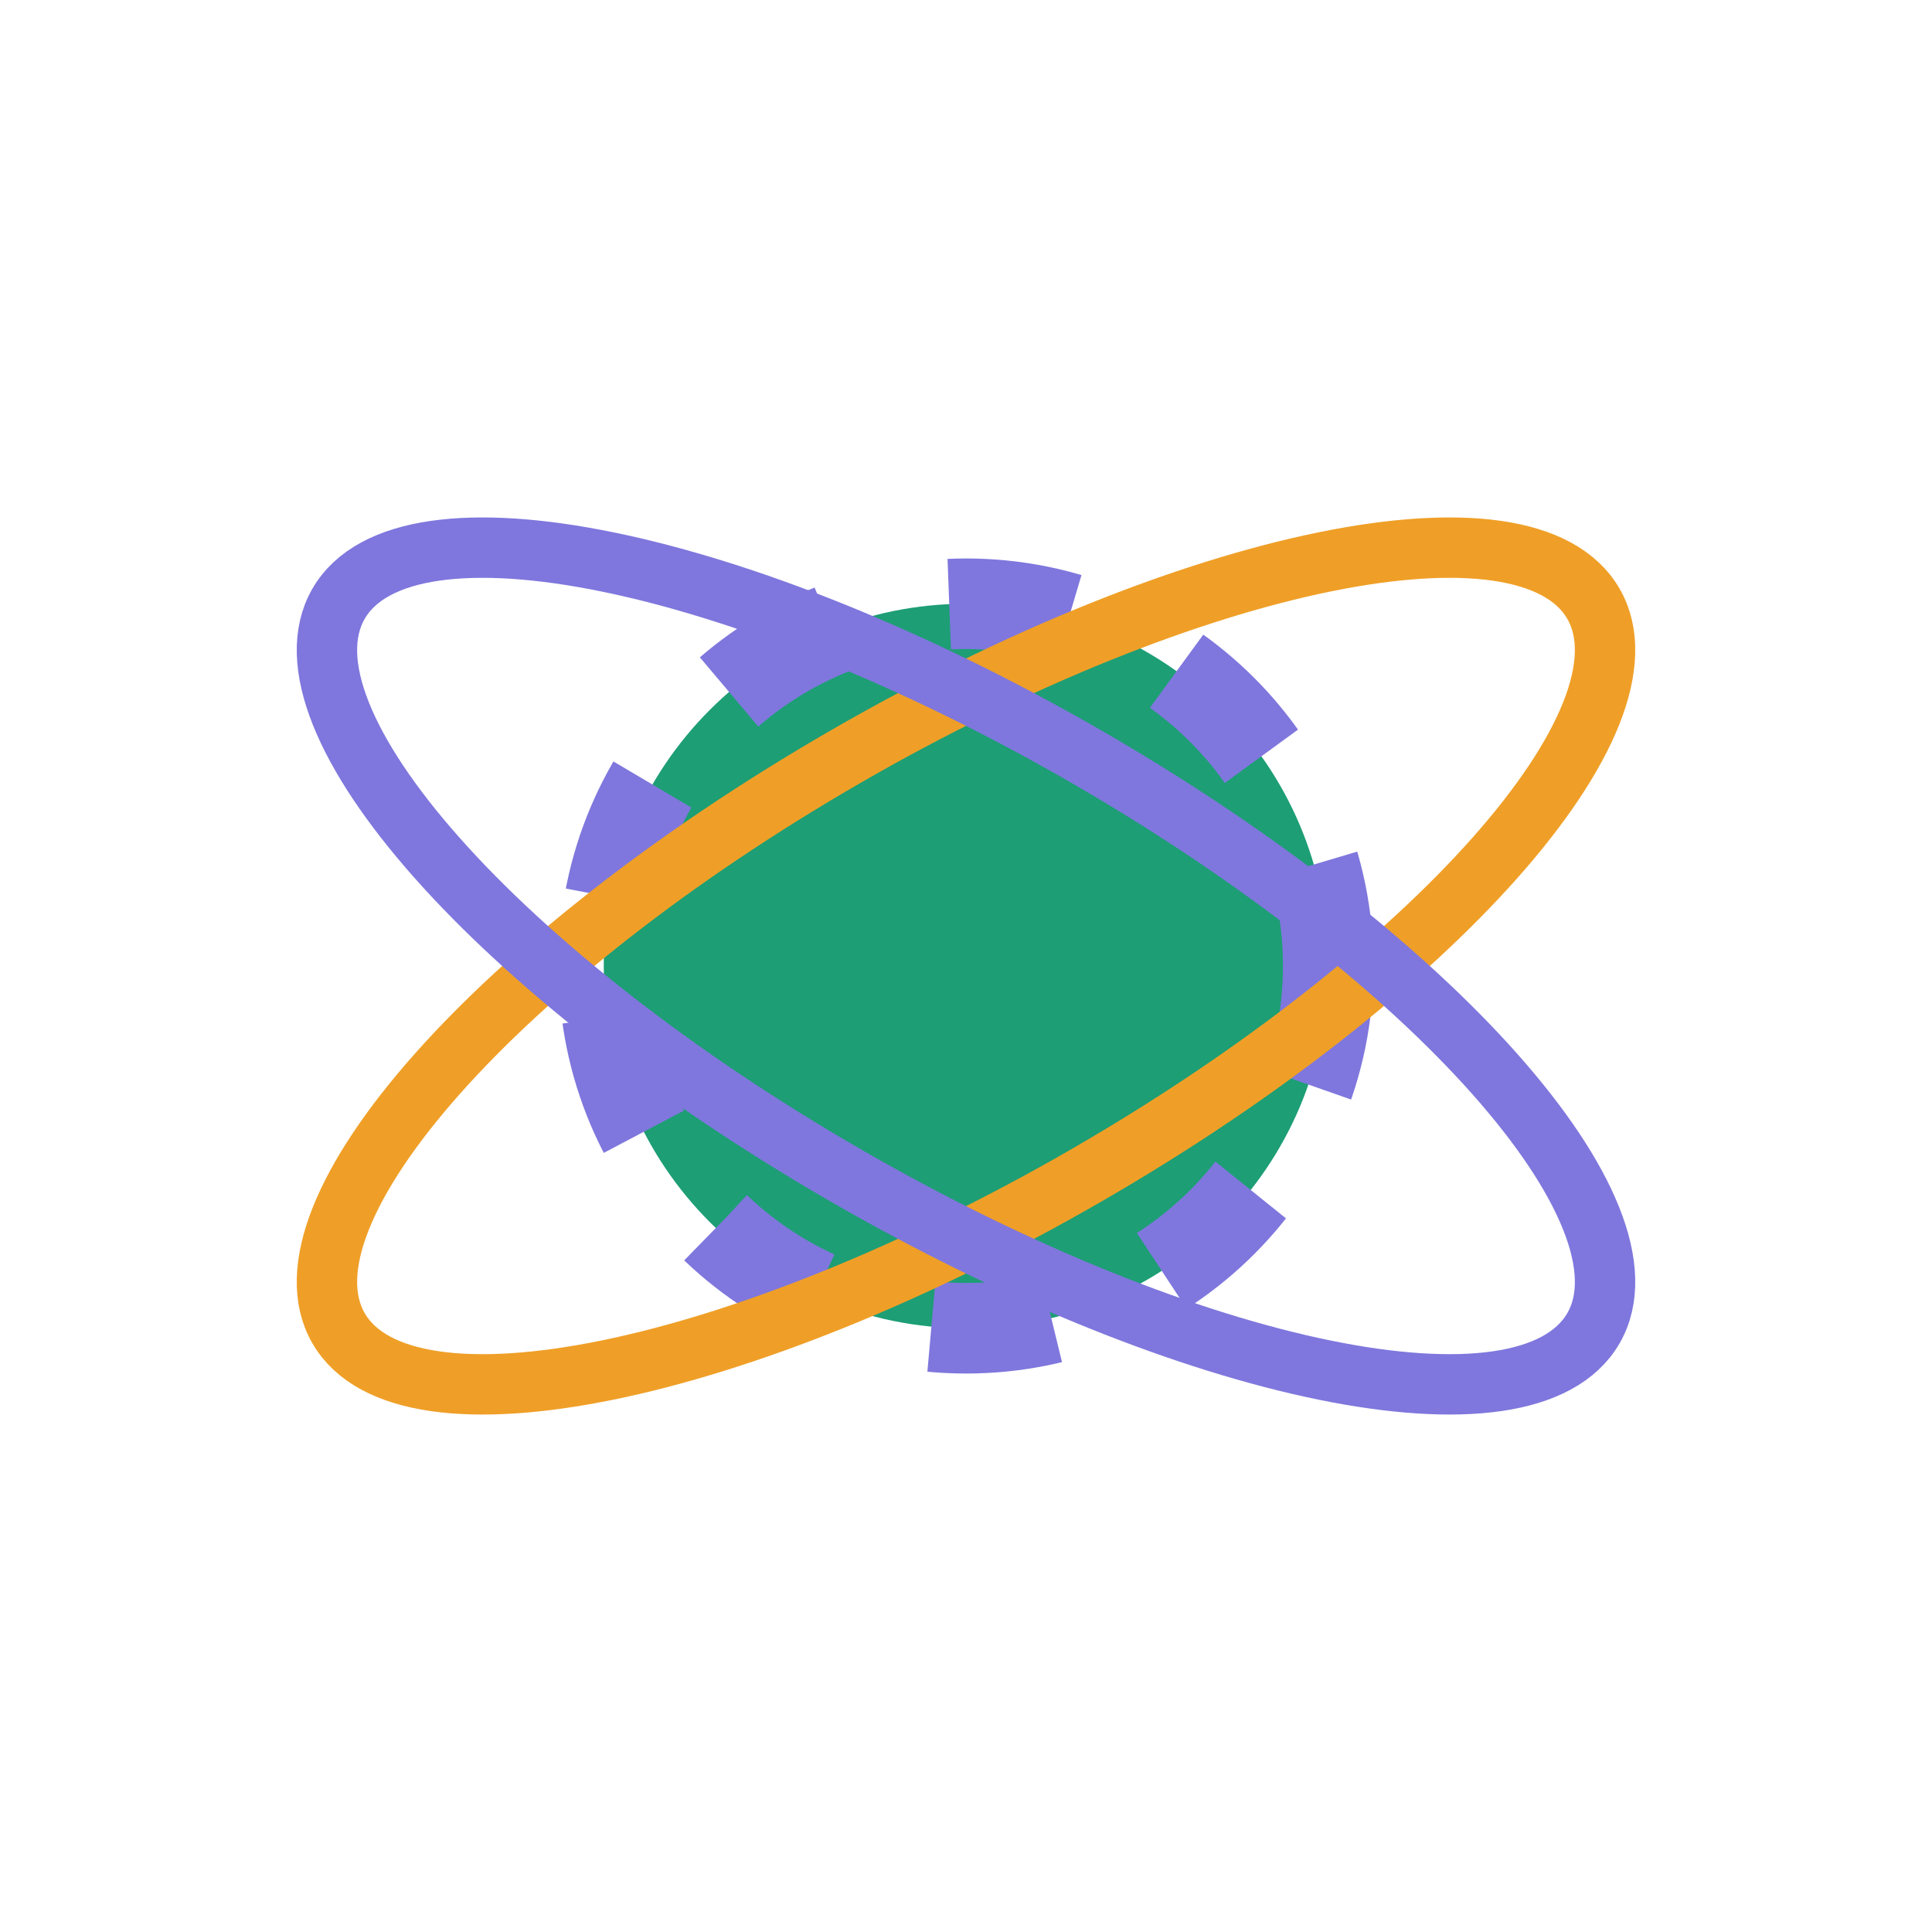
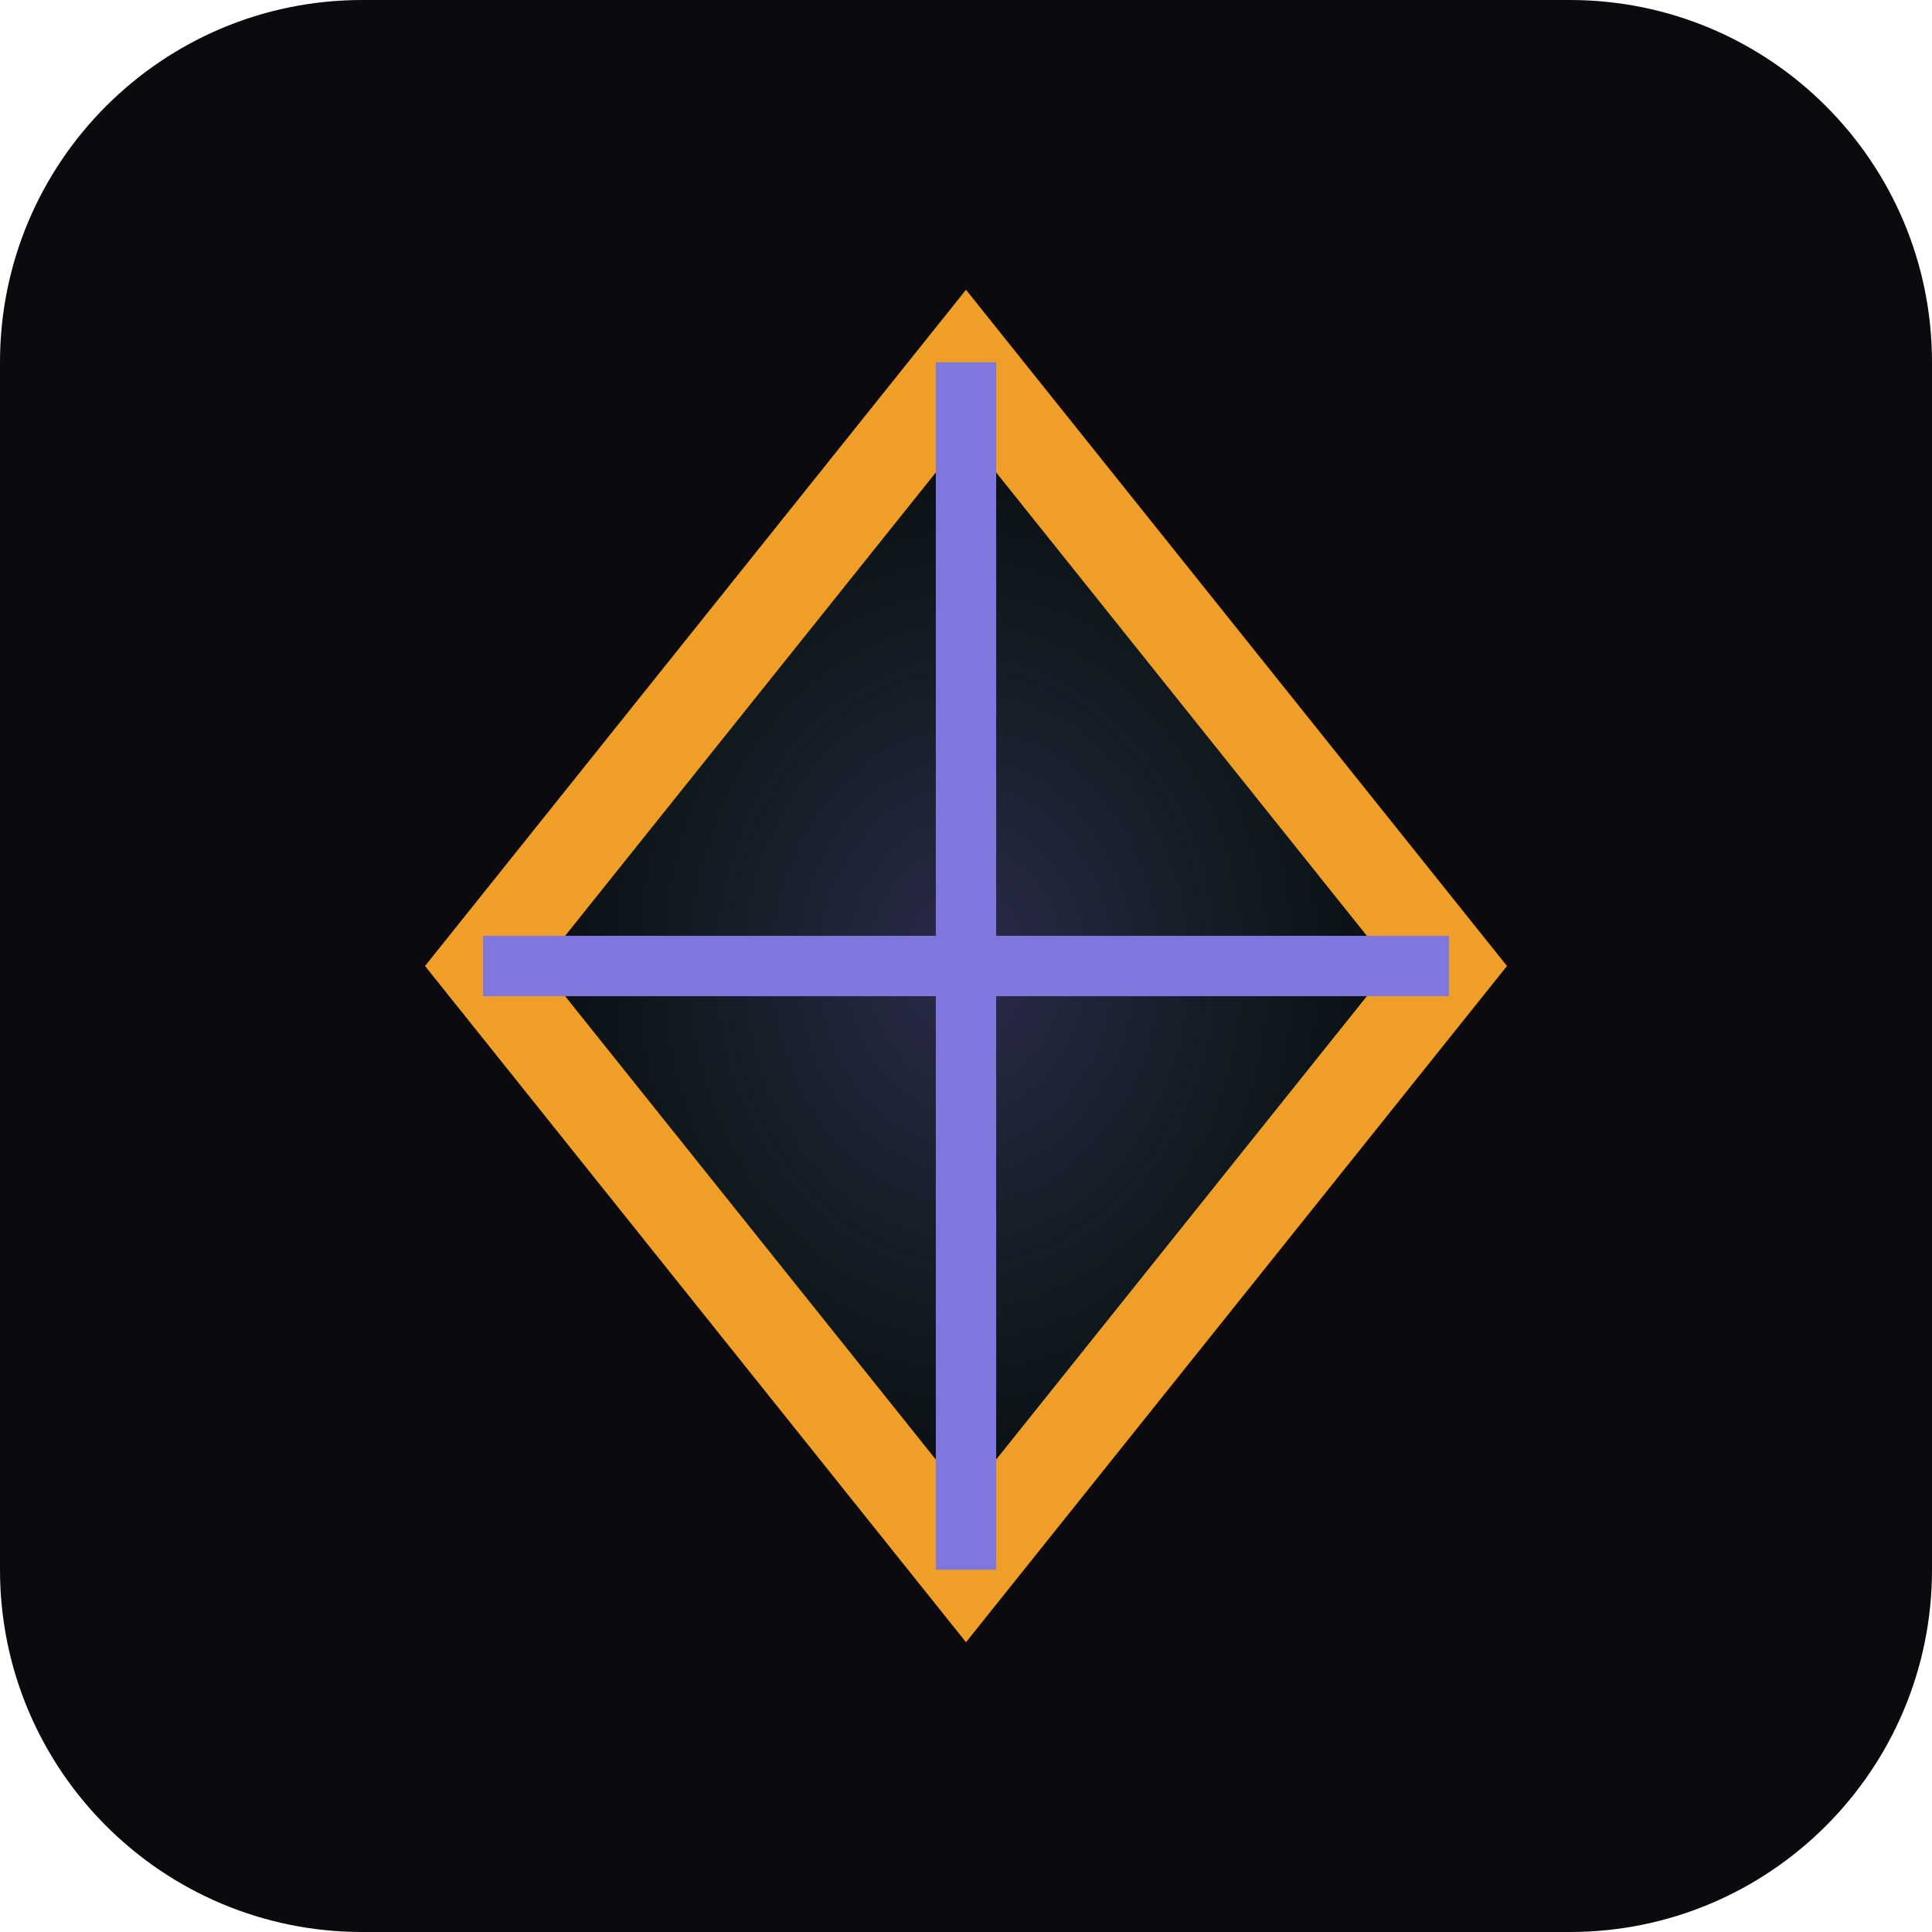
<svg xmlns="http://www.w3.org/2000/svg" viewBox="0 0 32 32" fill="none">
-   <circle cx="16" cy="16" r="6" fill="#1D9E75" />
-   <circle cx="16" cy="16" r="6" stroke="#7F77DD" stroke-width="1.5" stroke-dasharray="2 2" />
-   <ellipse cx="16" cy="16" rx="12" ry="4" stroke="#EF9F27" stroke-width="1" transform="rotate(-30 16 16)" />
-   <ellipse cx="16" cy="16" rx="12" ry="4" stroke="#7F77DD" stroke-width="1" transform="rotate(30 16 16)" />
+   <rect width="32" height="32" rx="6" fill="#0A0A0F" />
+   <path d="M16 6L24 16L16 26L8 16L16 6Z" fill="url(#founder-glow)" stroke="#EF9F27" stroke-width="1.5" />
+   <line x1="16" y1="6" x2="16" y2="26" stroke="#7F77DD" stroke-width="1" />
+   <line x1="8" y1="16" x2="24" y2="16" stroke="#7F77DD" stroke-width="1" />
+   <defs>
+     <radialGradient id="founder-glow" cx="50%" cy="50%" r="50%">
+       <stop offset="0%" stop-color="#7F77DD" stop-opacity="0.3" />
+       <stop offset="100%" stop-color="#1D9E75" stop-opacity="0" />
+     </radialGradient>
+   </defs>
</svg>
